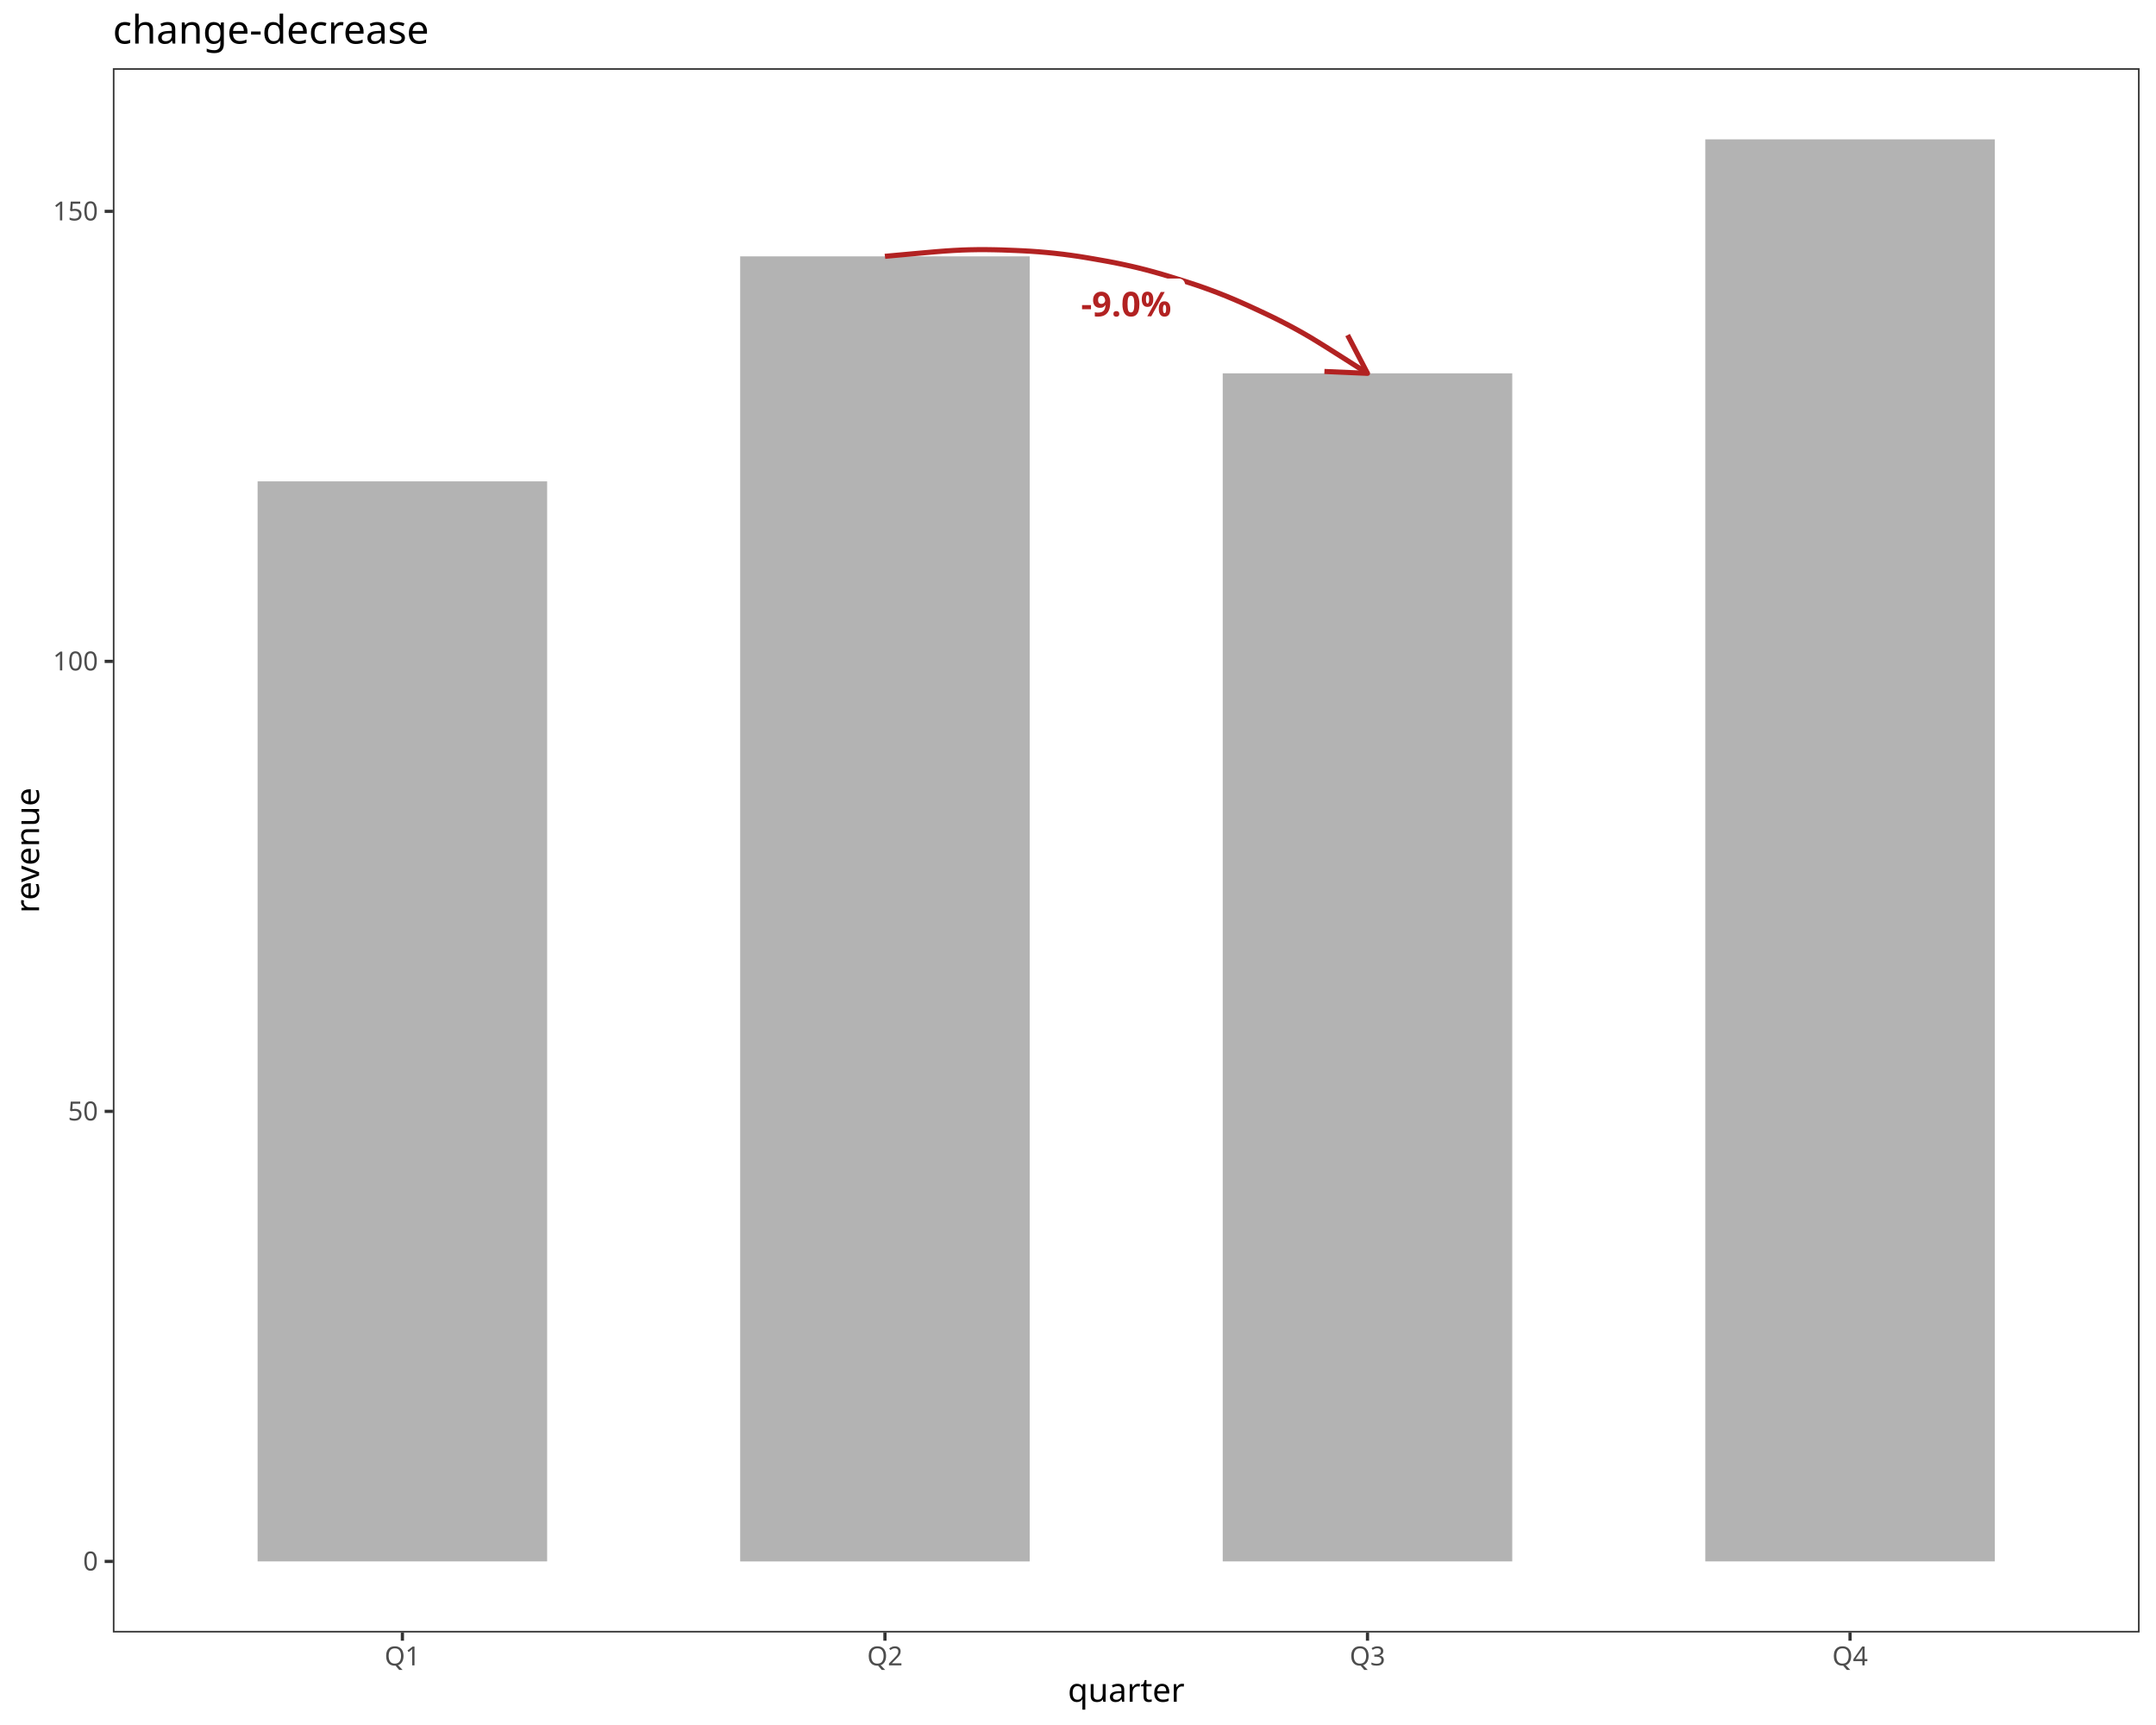
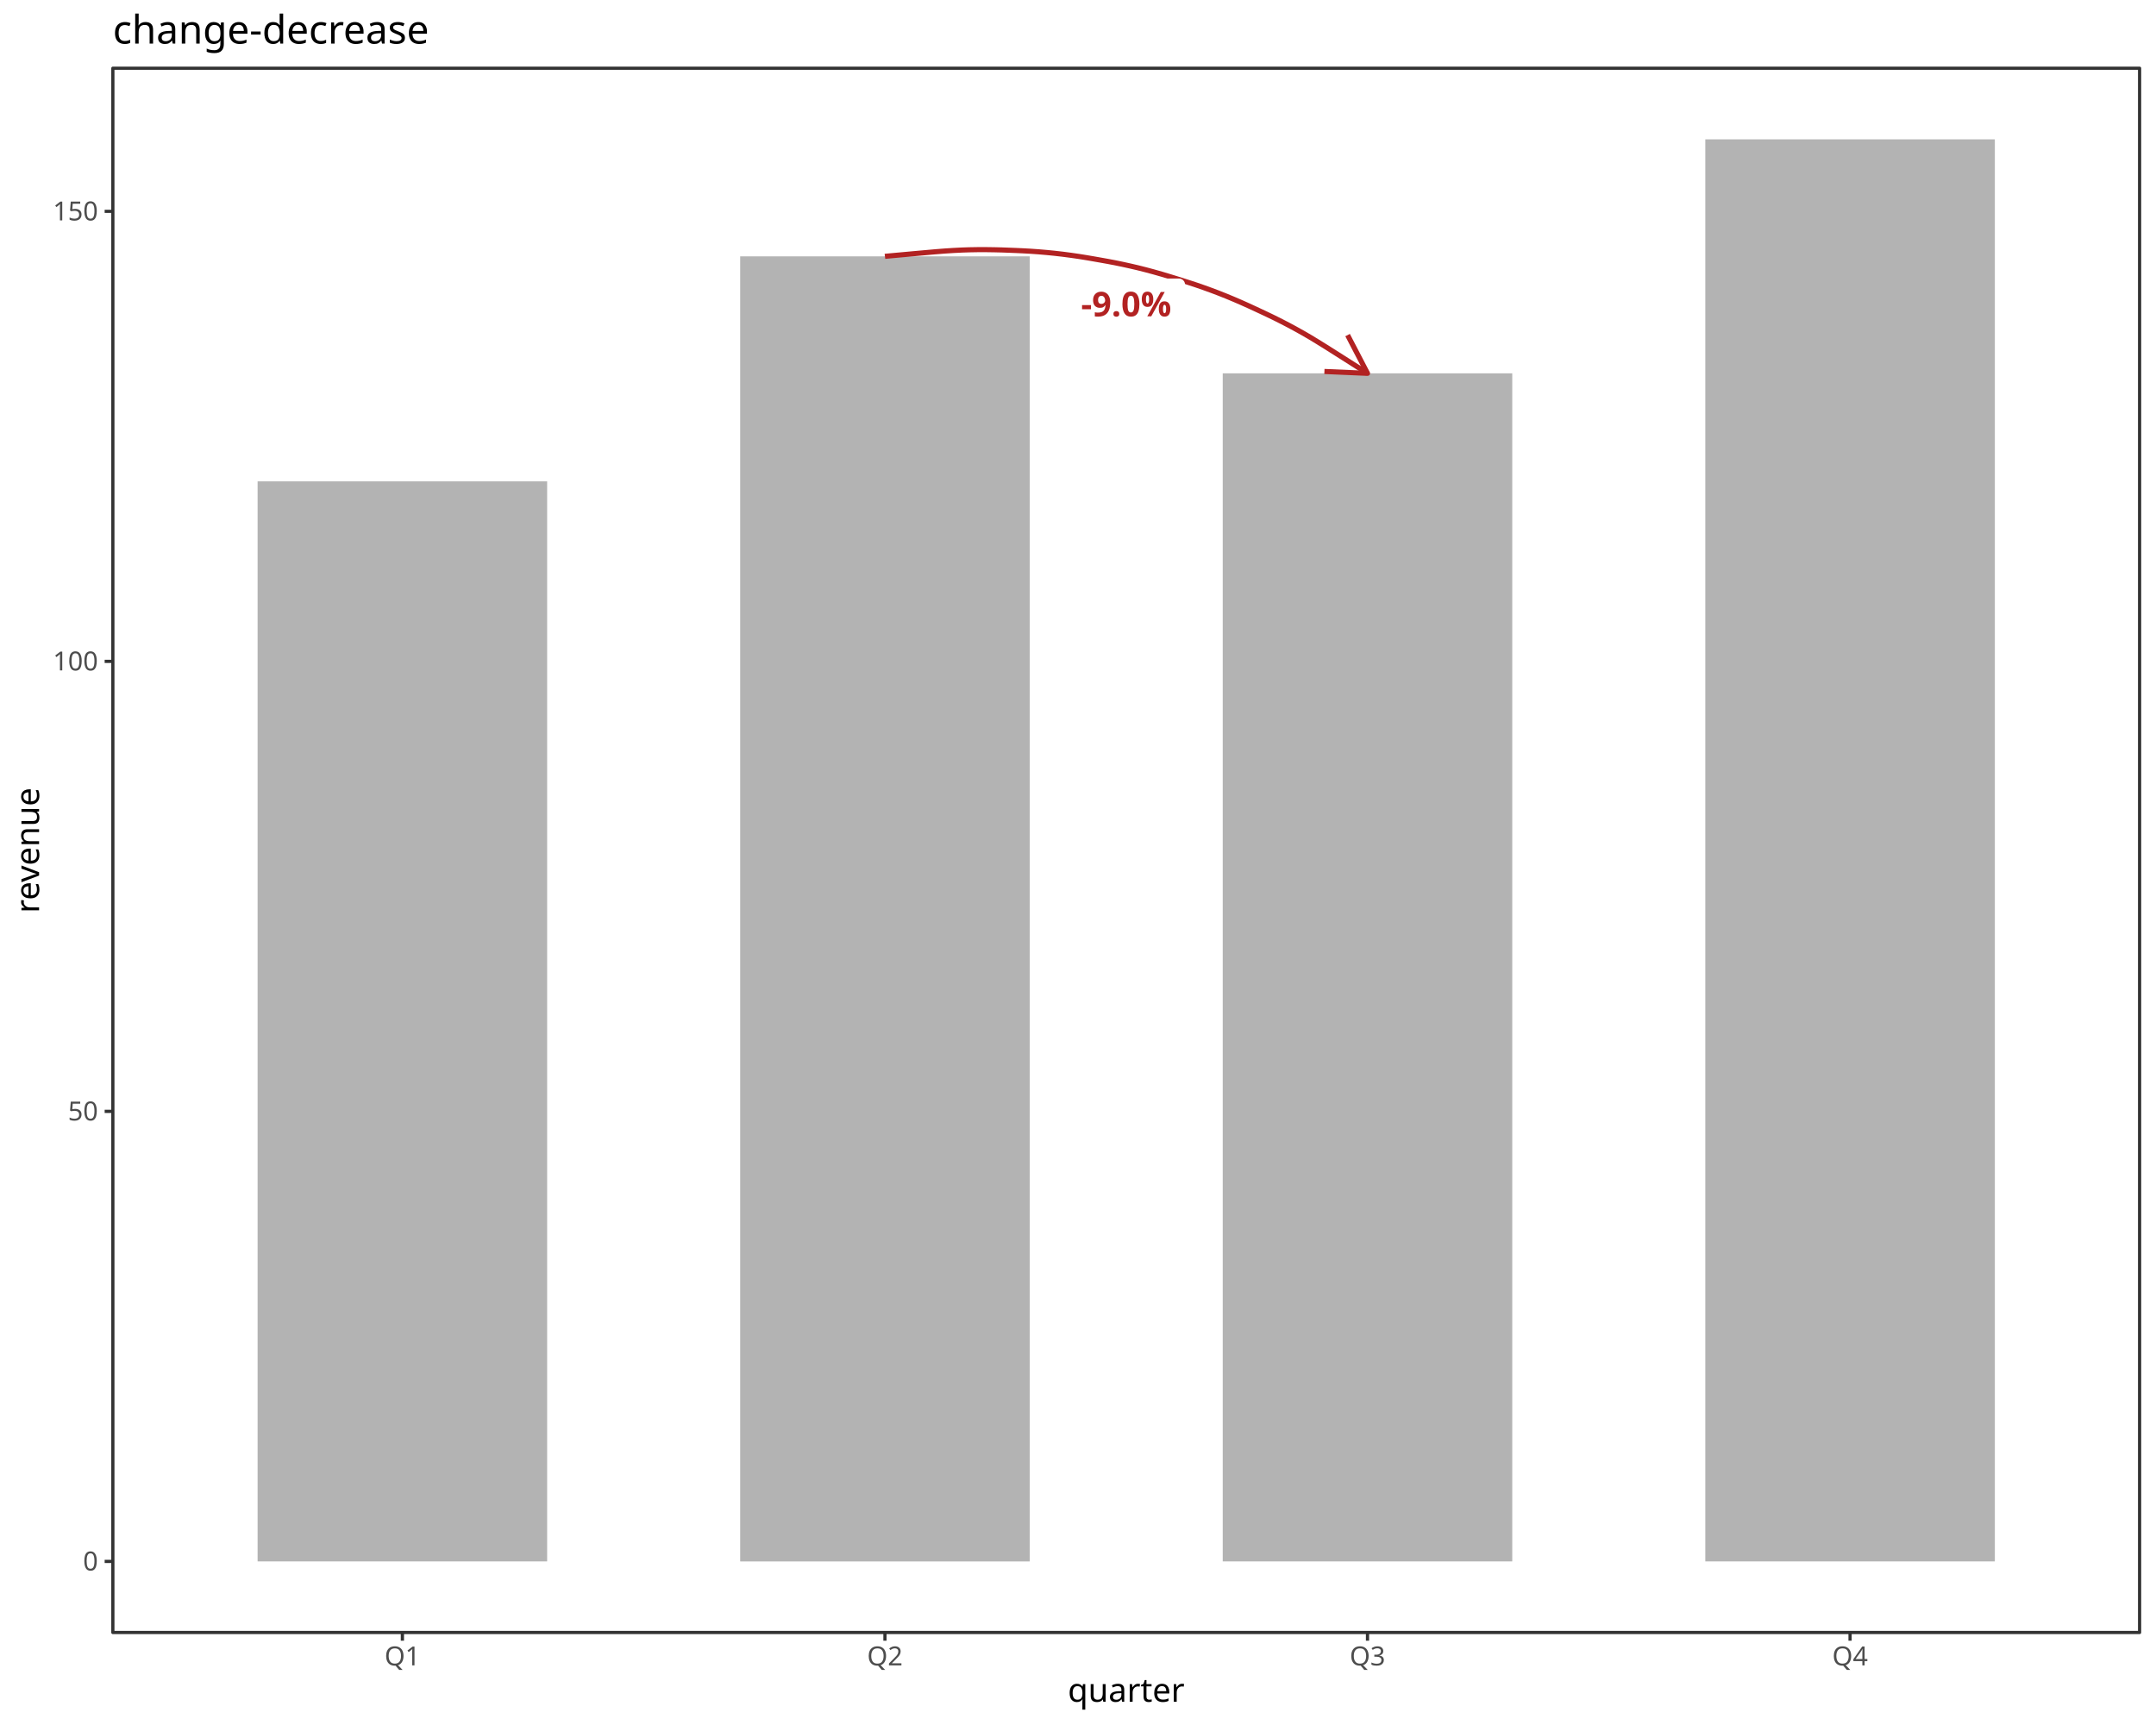
<svg xmlns="http://www.w3.org/2000/svg" class="svglite" data-engine-version="2.0" width="720.00pt" height="576.00pt" viewBox="0 0 720.00 576.00">
  <defs>
    <style type="text/css">
    .svglite line, .svglite polyline, .svglite polygon, .svglite path, .svglite rect, .svglite circle {
      fill: none;
      stroke: #000000;
      stroke-linecap: round;
      stroke-linejoin: round;
      stroke-miterlimit: 10.00;
    }
  </style>
  </defs>
  <rect width="100%" height="100%" style="stroke: none; fill: #FFFFFF;" />
  <defs>
    <clipPath id="cpMC4wMHw3MjAuMDB8MC4wMHw1NzYuMDA=">
      <rect x="0.00" y="0.00" width="720.00" height="576.00" />
    </clipPath>
  </defs>
  <g clip-path="url(#cpMC4wMHw3MjAuMDB8MC4wMHw1NzYuMDA=)">
    <rect x="0.00" y="0.00" width="720.00" height="576.00" style="stroke-width: 1.07; stroke: #FFFFFF; fill: #FFFFFF;" />
-   </g>
-   <defs>
-     <clipPath id="cpMzcuNjl8NzE0LjUyfDIyLjc4fDU0NS4xMQ==">
-       <rect x="37.69" y="22.78" width="676.83" height="522.33" />
-     </clipPath>
-   </defs>
-   <g clip-path="url(#cpMzcuNjl8NzE0LjUyfDIyLjc4fDU0NS4xMQ==)">
    <rect x="37.69" y="22.78" width="676.83" height="522.33" style="stroke-width: 1.07; stroke: none; fill: #FFFFFF;" />
    <rect x="86.03" y="160.73" width="96.69" height="360.64" style="stroke-width: 1.07; stroke: none; stroke-linecap: butt; stroke-linejoin: miter; fill: #B3B3B3;" />
    <rect x="247.18" y="85.60" width="96.69" height="435.78" style="stroke-width: 1.07; stroke: none; stroke-linecap: butt; stroke-linejoin: miter; fill: #B3B3B3;" />
    <rect x="408.33" y="124.66" width="96.69" height="396.71" style="stroke-width: 1.07; stroke: none; stroke-linecap: butt; stroke-linejoin: miter; fill: #B3B3B3;" />
    <rect x="569.49" y="46.53" width="96.69" height="474.84" style="stroke-width: 1.07; stroke: none; stroke-linecap: butt; stroke-linejoin: miter; fill: #B3B3B3;" />
    <polyline points="295.53,85.60 295.69,85.58 296.63,85.49 298.72,85.30 301.80,85.02 305.40,84.69 308.99,84.37 312.37,84.07 315.51,83.82 318.47,83.63 321.33,83.49 323.77,83.41 326.59,83.36 329.37,83.36 332.04,83.40 334.55,83.46 336.93,83.55 339.24,83.64 341.63,83.75 344.17,83.89 346.85,84.08 349.63,84.32 352.04,84.56 354.85,84.88 357.60,85.24 360.24,85.62 362.73,86.02 365.07,86.42 367.35,86.82 369.71,87.24 372.20,87.71 374.83,88.25 377.56,88.85 379.92,89.40 382.66,90.09 385.34,90.81 387.91,91.54 390.32,92.26 392.59,92.96 394.80,93.65 397.08,94.38 399.49,95.17 402.03,96.05 404.65,97.00 406.92,97.86 409.54,98.90 412.11,99.97 414.56,101.03 416.86,102.06 419.01,103.05 421.11,104.03 423.28,105.05 425.56,106.15 427.97,107.36 430.44,108.64 432.57,109.79 435.05,111.17 437.53,112.61 440.08,114.16 442.79,115.84 445.68,117.67 448.74,119.61 451.76,121.53 454.28,123.13 455.91,124.18 456.59,124.61 456.68,124.66 " style="stroke-width: 1.71; stroke: #B22222; stroke-linecap: butt;" />
    <polyline points="442.29,124.04 456.68,124.66 450.03,111.89 " style="stroke-width: 1.71; stroke: #B22222; stroke-linecap: butt;" />
    <polygon points="358.51,110.40 393.70,110.40 393.62,110.40 393.95,110.39 394.27,110.32 394.58,110.20 394.87,110.04 395.12,109.83 395.34,109.58 395.52,109.30 395.64,109.00 395.72,108.68 395.75,108.35 395.75,108.35 395.75,95.06 395.75,95.06 395.72,94.73 395.64,94.41 395.52,94.10 395.34,93.83 395.12,93.58 394.87,93.37 394.58,93.21 394.27,93.09 393.95,93.02 393.70,93.01 358.51,93.01 358.75,93.02 358.42,93.01 358.10,93.05 357.78,93.14 357.48,93.28 357.21,93.47 356.97,93.70 356.78,93.96 356.62,94.25 356.52,94.57 356.46,94.89 356.46,95.06 356.46,108.35 356.46,108.19 356.46,108.52 356.52,108.84 356.62,109.15 356.78,109.45 356.97,109.71 357.21,109.94 357.48,110.13 357.78,110.27 358.10,110.36 358.42,110.40 " style="stroke-width: 0.00; stroke: none; fill: #FFFFFF;" />
    <text x="376.10" y="105.62" text-anchor="middle" style="font-size: 11.38px; font-weight: bold; fill: #B22222; font-family: sans;" textLength="29.73px" lengthAdjust="spacingAndGlyphs">-9.0%</text>
    <rect x="37.69" y="22.78" width="676.83" height="522.33" style="stroke-width: 1.07; stroke: #333333;" />
-   </g>
-   <g clip-path="url(#cpMC4wMHw3MjAuMDB8MC4wMHw1NzYuMDA=)">
    <text x="32.76" y="524.40" text-anchor="end" style="font-size: 8.80px; fill: #4D4D4D; font-family: sans;" textLength="4.89px" lengthAdjust="spacingAndGlyphs">0</text>
    <text x="32.76" y="374.13" text-anchor="end" style="font-size: 8.80px; fill: #4D4D4D; font-family: sans;" textLength="9.79px" lengthAdjust="spacingAndGlyphs">50</text>
    <text x="32.76" y="223.86" text-anchor="end" style="font-size: 8.80px; fill: #4D4D4D; font-family: sans;" textLength="14.68px" lengthAdjust="spacingAndGlyphs">100</text>
    <text x="32.76" y="73.60" text-anchor="end" style="font-size: 8.80px; fill: #4D4D4D; font-family: sans;" textLength="14.68px" lengthAdjust="spacingAndGlyphs">150</text>
    <polyline points="34.95,521.37 37.69,521.37 " style="stroke-width: 1.07; stroke: #333333; stroke-linecap: butt;" />
    <polyline points="34.95,371.10 37.69,371.10 " style="stroke-width: 1.07; stroke: #333333; stroke-linecap: butt;" />
    <polyline points="34.95,220.84 37.69,220.84 " style="stroke-width: 1.07; stroke: #333333; stroke-linecap: butt;" />
    <polyline points="34.95,70.57 37.69,70.57 " style="stroke-width: 1.07; stroke: #333333; stroke-linecap: butt;" />
    <polyline points="134.38,547.85 134.38,545.11 " style="stroke-width: 1.07; stroke: #333333; stroke-linecap: butt;" />
    <polyline points="295.53,547.85 295.53,545.11 " style="stroke-width: 1.07; stroke: #333333; stroke-linecap: butt;" />
    <polyline points="456.68,547.85 456.68,545.11 " style="stroke-width: 1.07; stroke: #333333; stroke-linecap: butt;" />
    <polyline points="617.83,547.85 617.83,545.11 " style="stroke-width: 1.07; stroke: #333333; stroke-linecap: butt;" />
    <text x="134.38" y="556.10" text-anchor="middle" style="font-size: 8.80px; fill: #4D4D4D; font-family: sans;" textLength="11.74px" lengthAdjust="spacingAndGlyphs">Q1</text>
    <text x="295.53" y="556.10" text-anchor="middle" style="font-size: 8.80px; fill: #4D4D4D; font-family: sans;" textLength="11.74px" lengthAdjust="spacingAndGlyphs">Q2</text>
    <text x="456.68" y="556.10" text-anchor="middle" style="font-size: 8.80px; fill: #4D4D4D; font-family: sans;" textLength="11.74px" lengthAdjust="spacingAndGlyphs">Q3</text>
    <text x="617.83" y="556.10" text-anchor="middle" style="font-size: 8.80px; fill: #4D4D4D; font-family: sans;" textLength="11.74px" lengthAdjust="spacingAndGlyphs">Q4</text>
    <text x="376.10" y="568.24" text-anchor="middle" style="font-size: 11.00px; font-family: sans;" textLength="34.85px" lengthAdjust="spacingAndGlyphs">quarter</text>
    <text transform="translate(13.05,283.95) rotate(-90)" text-anchor="middle" style="font-size: 11.00px; font-family: sans;" textLength="39.76px" lengthAdjust="spacingAndGlyphs">revenue</text>
    <text x="37.69" y="14.56" style="font-size: 13.20px; font-family: sans;" textLength="102.03px" lengthAdjust="spacingAndGlyphs">change-decrease</text>
  </g>
</svg>
